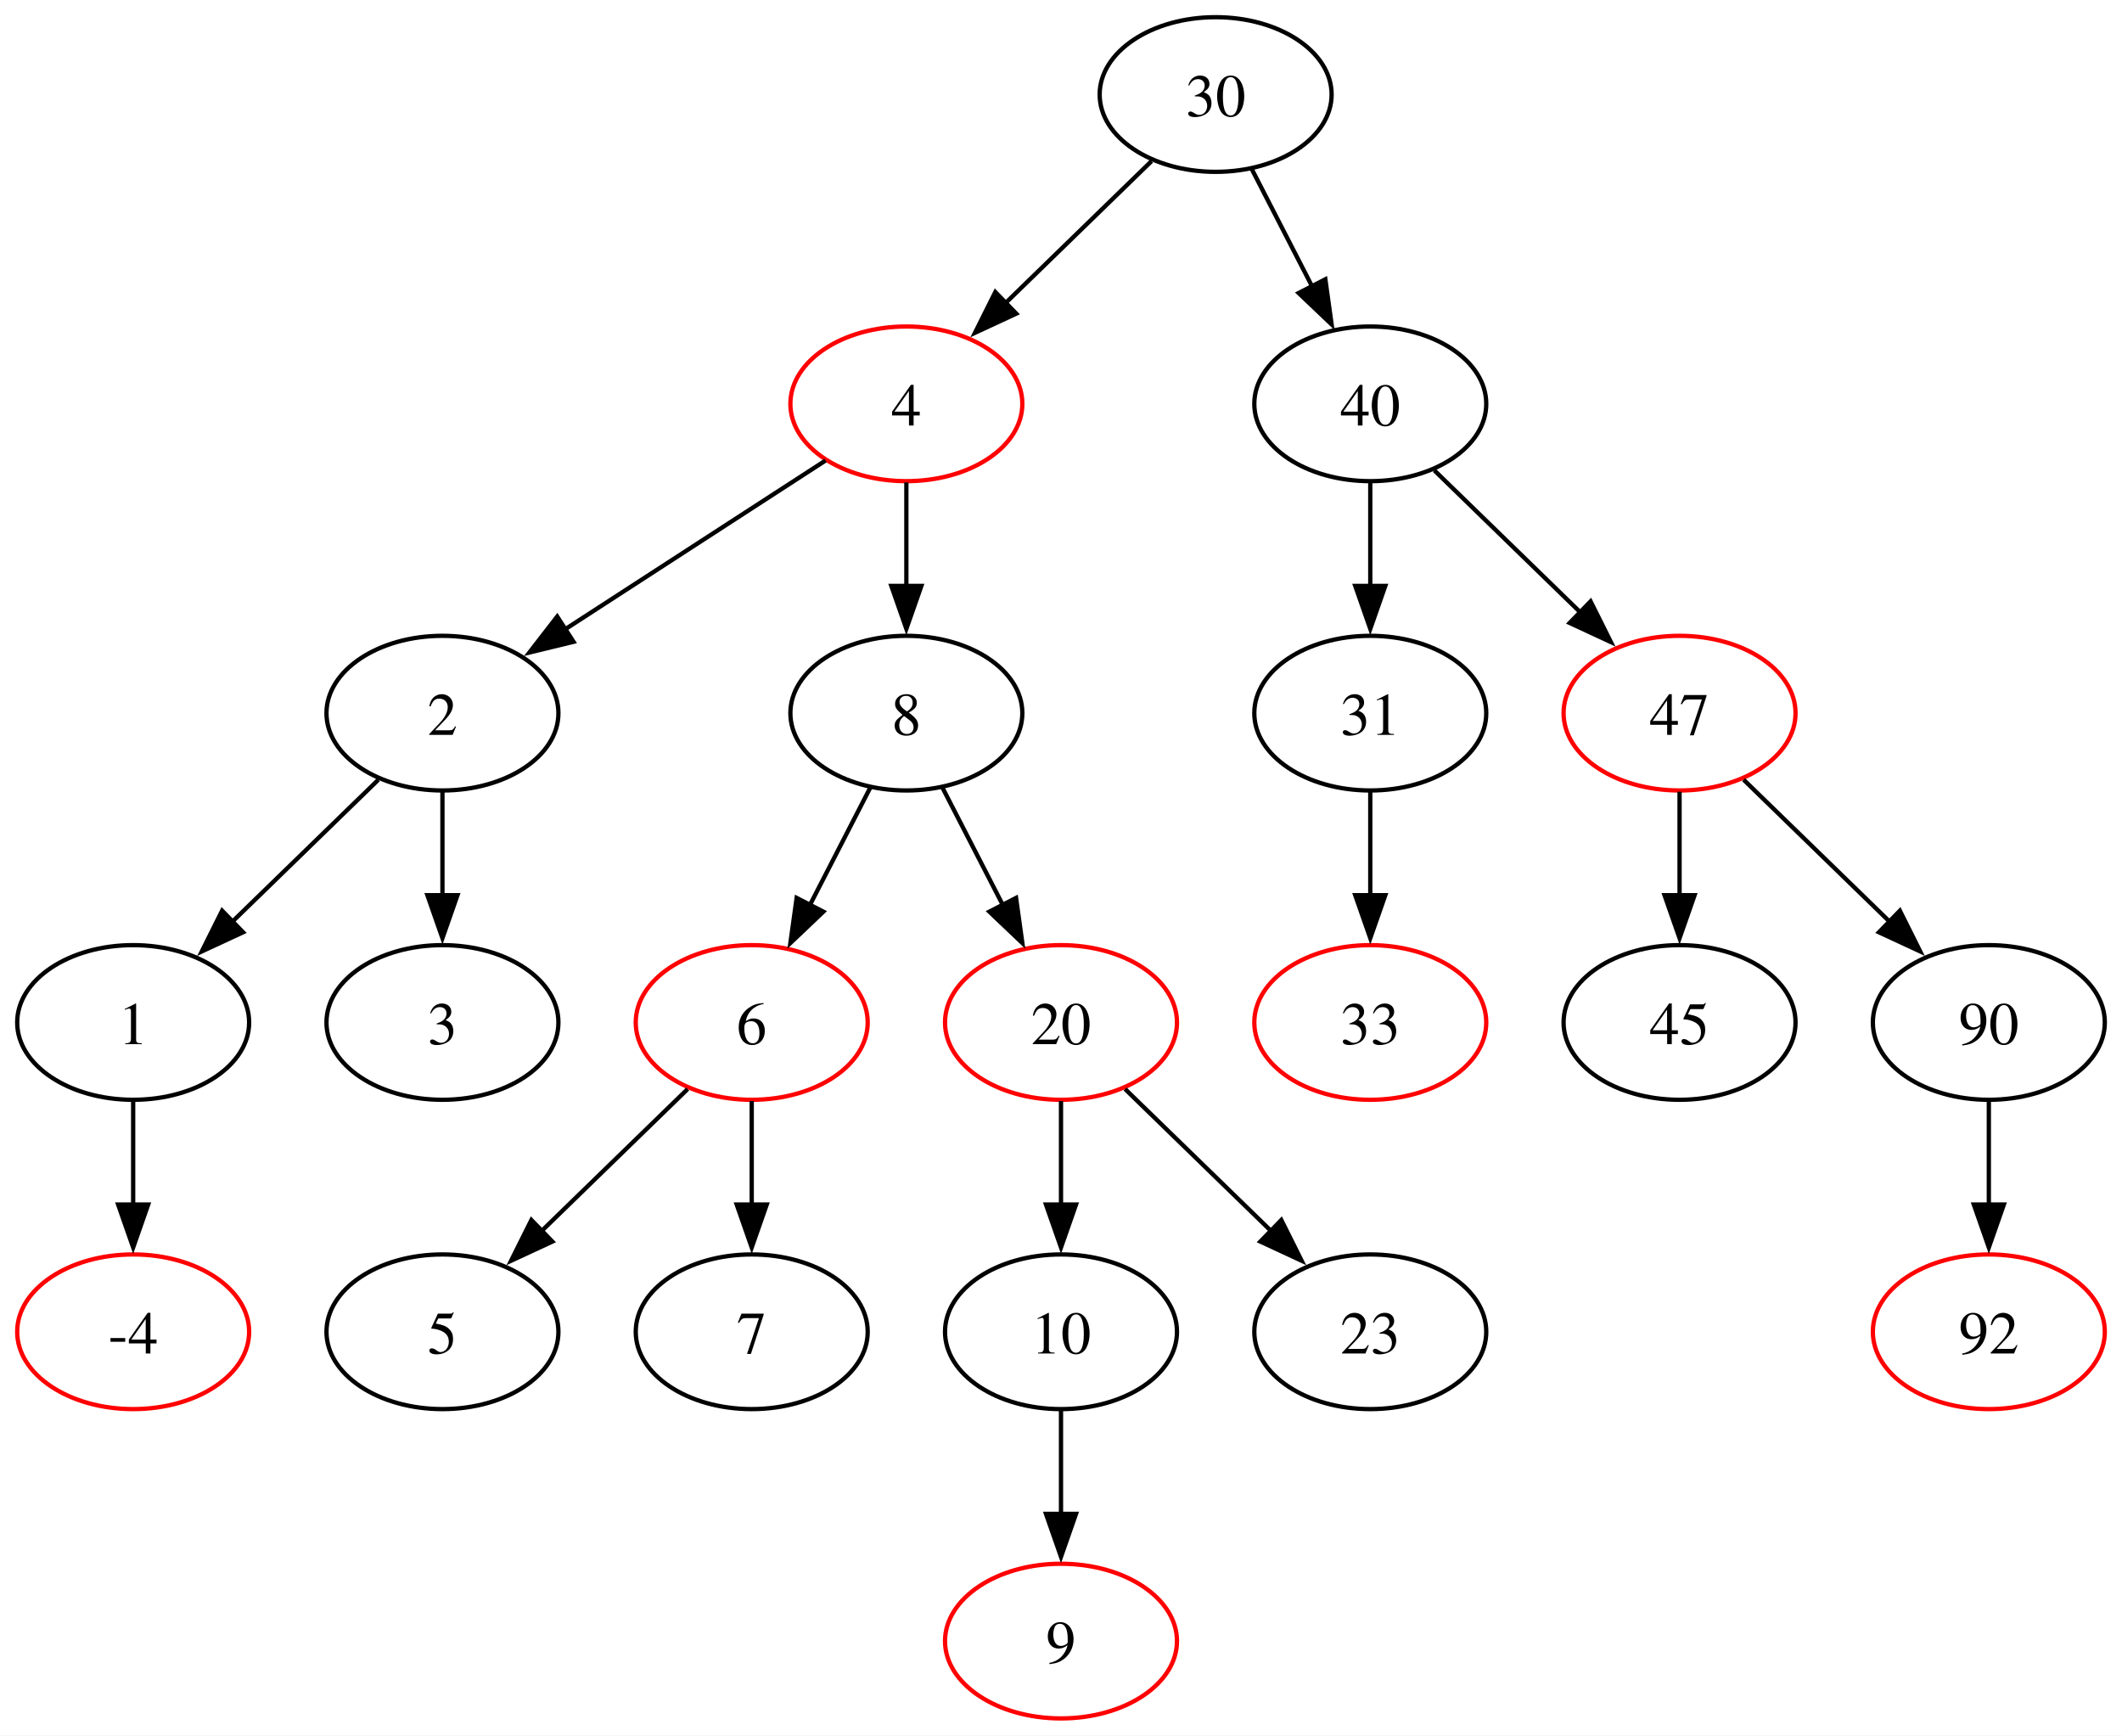
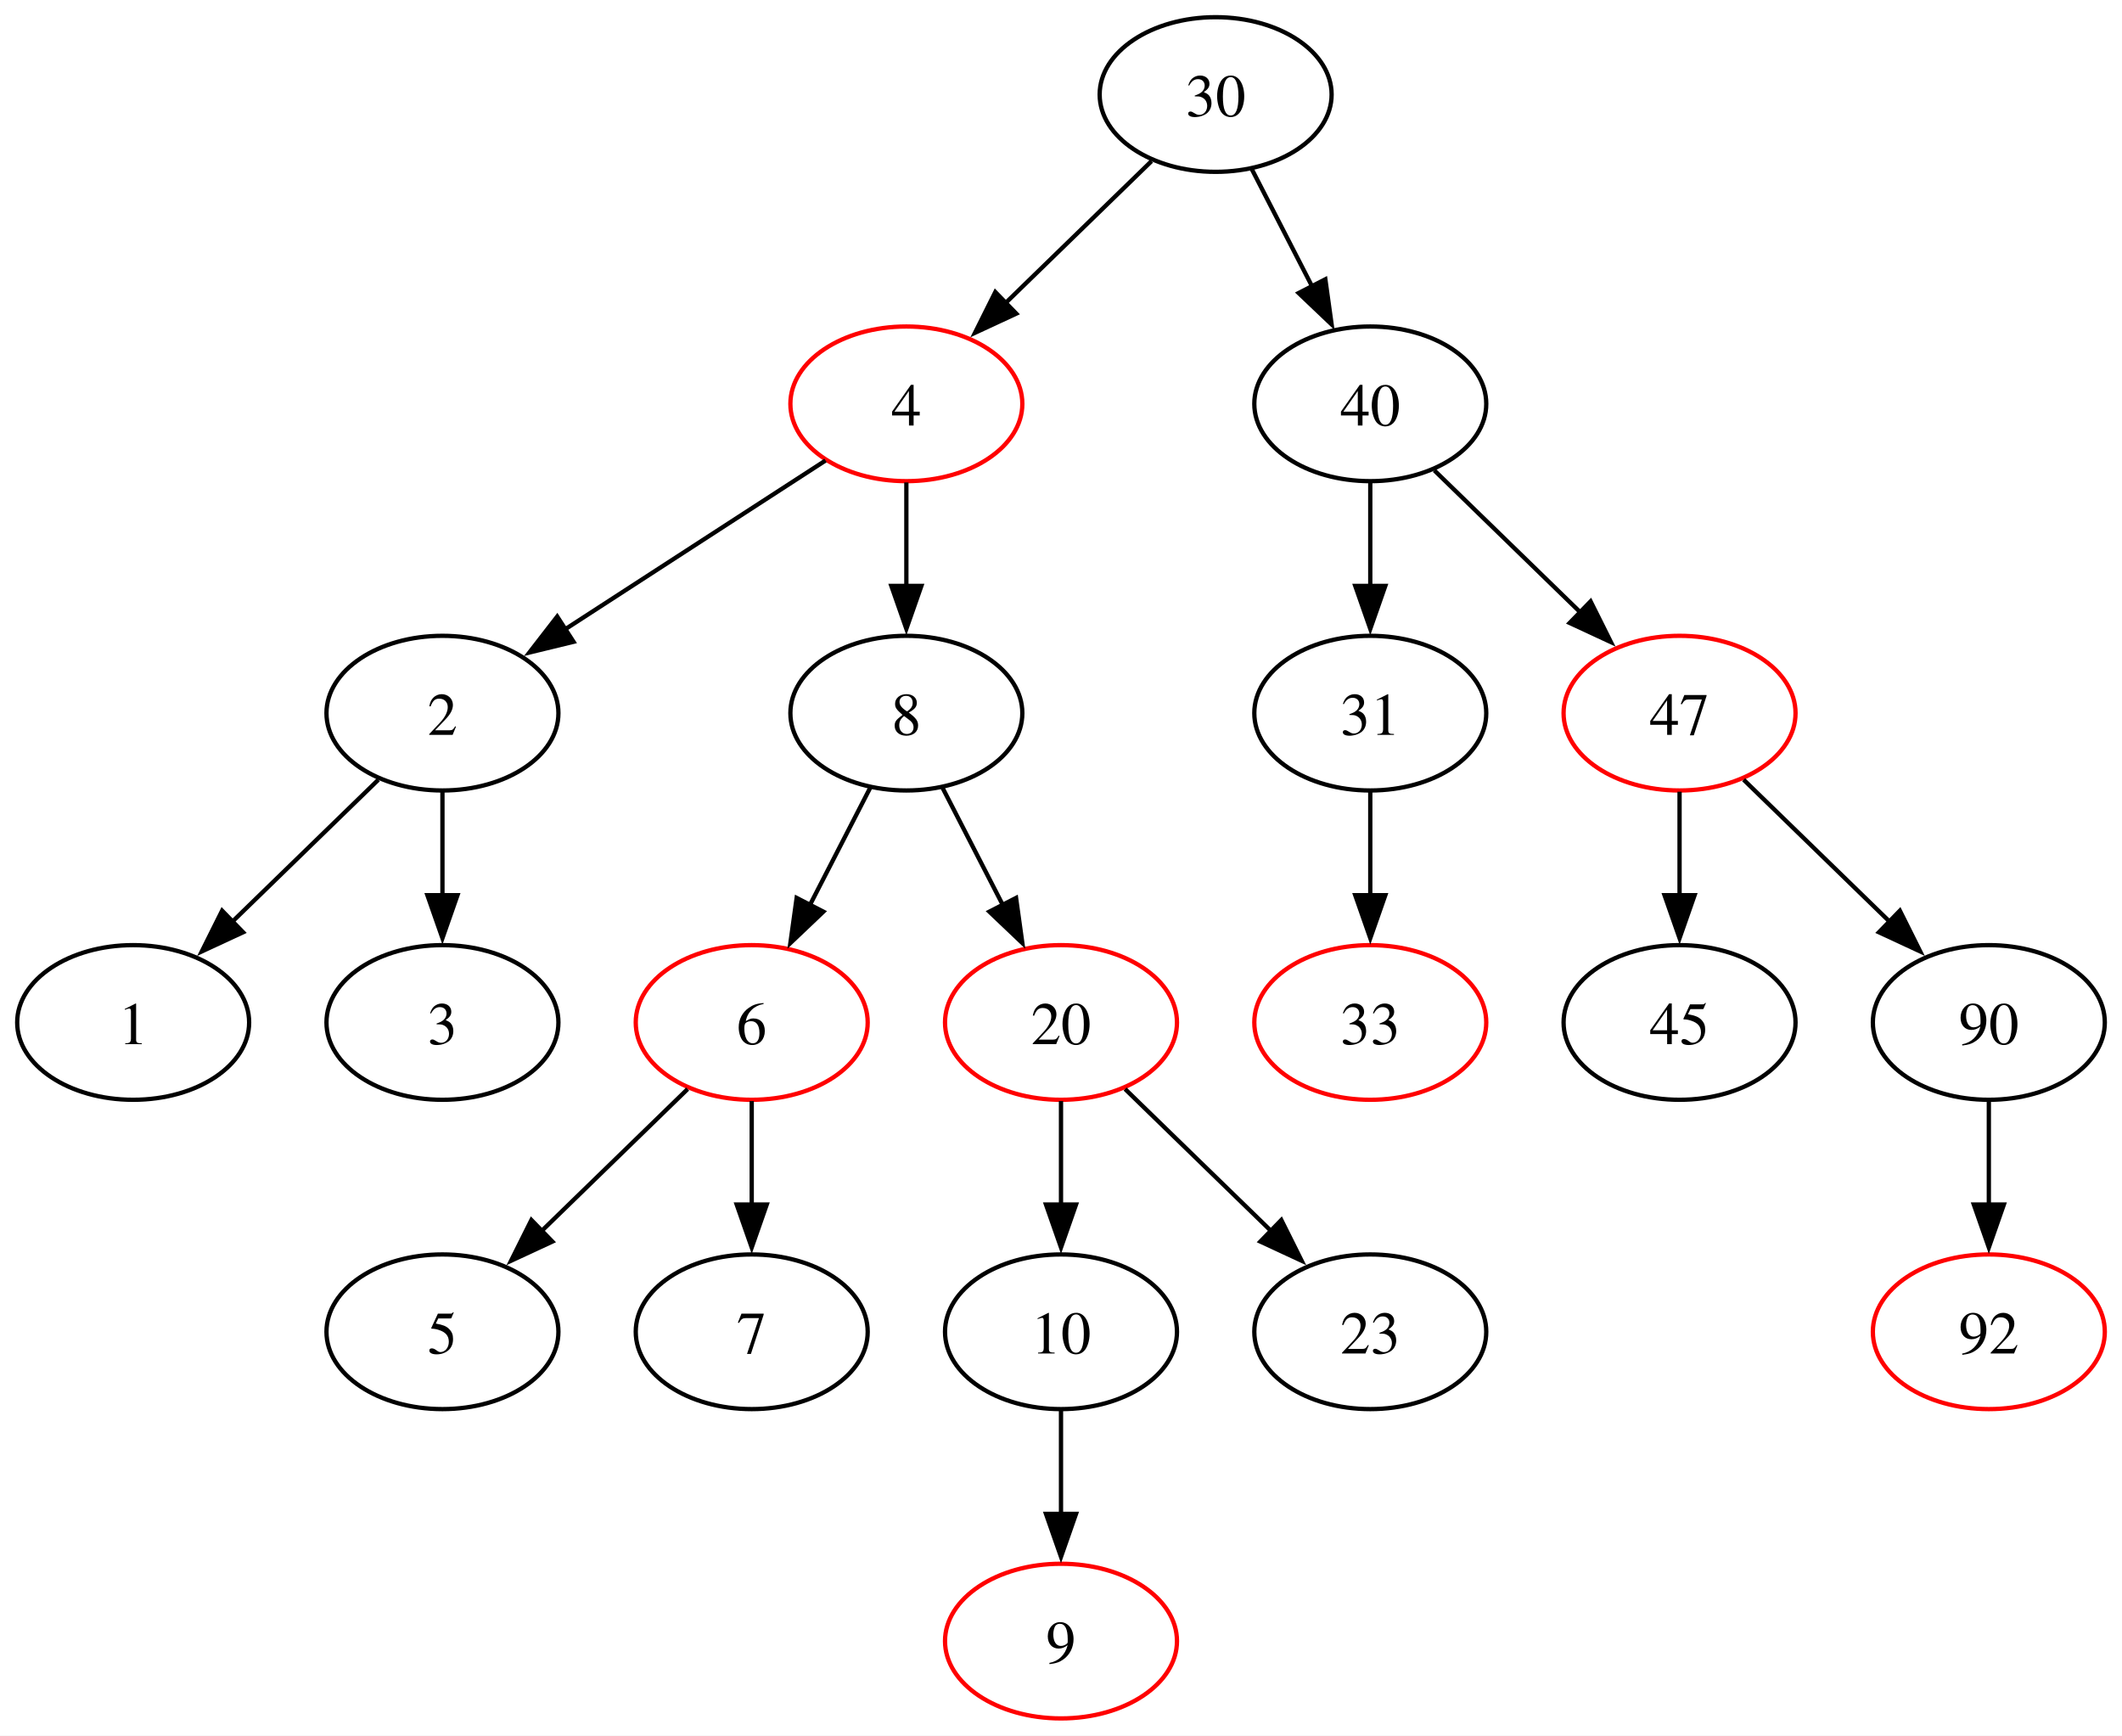
<svg xmlns="http://www.w3.org/2000/svg" width="494pt" height="404pt" viewBox="0.00 0.00 494.00 404.00">
  <g id="graph0" class="graph" transform="scale(1 1) rotate(0) translate(4 400)">
    <polygon fill="white" stroke="none" points="-4,4 -4,-400 490,-400 490,4 -4,4" />
    <g id="node1" class="node">
      <ellipse fill="none" stroke="black" cx="279" cy="-378" rx="27" ry="18" />
      <text text-anchor="middle" x="279" y="-372.95" font-family="Times,serif" font-size="14.00">30</text>
    </g>
    <g id="node2" class="node">
      <ellipse fill="none" stroke="red" cx="207" cy="-306" rx="27" ry="18" />
      <text text-anchor="middle" x="207" y="-300.95" font-family="Times,serif" font-size="14.00">4</text>
    </g>
    <g id="edge1" class="edge">
      <path fill="none" stroke="black" d="M264.08,-362.5C254.23,-352.92 241.14,-340.19 229.97,-329.34" />
      <polygon fill="black" stroke="black" points="232.59,-327 222.98,-322.54 227.71,-332.02 232.59,-327" />
    </g>
-     <g id="node15" class="node">
+     <g id="node14" class="node">
      <ellipse fill="none" stroke="black" cx="315" cy="-306" rx="27" ry="18" />
      <text text-anchor="middle" x="315" y="-300.95" font-family="Times,serif" font-size="14.00">40</text>
    </g>
-     <g id="edge14" class="edge">
+     <g id="edge13" class="edge">
      <path fill="none" stroke="black" d="M287.35,-360.76C291.58,-352.55 296.81,-342.37 301.58,-333.09" />
      <polygon fill="black" stroke="black" points="304.54,-334.99 306,-324.49 298.32,-331.79 304.54,-334.99" />
    </g>
    <g id="node3" class="node">
      <ellipse fill="none" stroke="black" cx="99" cy="-234" rx="27" ry="18" />
      <text text-anchor="middle" x="99" y="-228.95" font-family="Times,serif" font-size="14.00">2</text>
    </g>
    <g id="edge2" class="edge">
      <path fill="none" stroke="black" d="M188.19,-292.81C171.41,-281.93 146.61,-265.86 127.41,-253.42" />
      <polygon fill="black" stroke="black" points="129.52,-250.61 119.23,-248.11 125.72,-256.49 129.52,-250.61" />
    </g>
-     <g id="node7" class="node">
+     <g id="node6" class="node">
      <ellipse fill="none" stroke="black" cx="207" cy="-234" rx="27" ry="18" />
      <text text-anchor="middle" x="207" y="-228.95" font-family="Times,serif" font-size="14.00">8</text>
    </g>
-     <g id="edge6" class="edge">
+     <g id="edge5" class="edge">
      <path fill="none" stroke="black" d="M207,-287.7C207,-280.41 207,-271.73 207,-263.54" />
      <polygon fill="black" stroke="black" points="210.5,-263.62 207,-253.62 203.5,-263.62 210.5,-263.62" />
    </g>
    <g id="node4" class="node">
      <ellipse fill="none" stroke="black" cx="27" cy="-162" rx="27" ry="18" />
      <text text-anchor="middle" x="27" y="-156.95" font-family="Times,serif" font-size="14.00">1</text>
    </g>
    <g id="edge3" class="edge">
      <path fill="none" stroke="black" d="M84.08,-218.5C74.23,-208.92 61.14,-196.19 49.97,-185.34" />
      <polygon fill="black" stroke="black" points="52.59,-183 42.98,-178.54 47.71,-188.02 52.59,-183" />
    </g>
-     <g id="node6" class="node">
+     <g id="node5" class="node">
      <ellipse fill="none" stroke="black" cx="99" cy="-162" rx="27" ry="18" />
      <text text-anchor="middle" x="99" y="-156.95" font-family="Times,serif" font-size="14.00">3</text>
    </g>
-     <g id="edge5" class="edge">
+     <g id="edge4" class="edge">
      <path fill="none" stroke="black" d="M99,-215.7C99,-208.41 99,-199.73 99,-191.54" />
      <polygon fill="black" stroke="black" points="102.5,-191.62 99,-181.62 95.5,-191.62 102.5,-191.62" />
    </g>
-     <g id="node5" class="node">
-       <ellipse fill="none" stroke="red" cx="27" cy="-90" rx="27" ry="18" />
-       <text text-anchor="middle" x="27" y="-84.95" font-family="Times,serif" font-size="14.00">-4</text>
-     </g>
-     <g id="edge4" class="edge">
-       <path fill="none" stroke="black" d="M27,-143.7C27,-136.41 27,-127.73 27,-119.54" />
-       <polygon fill="black" stroke="black" points="30.5,-119.62 27,-109.62 23.5,-119.62 30.5,-119.62" />
-     </g>
-     <g id="node8" class="node">
+     <g id="node7" class="node">
      <ellipse fill="none" stroke="red" cx="171" cy="-162" rx="27" ry="18" />
      <text text-anchor="middle" x="171" y="-156.95" font-family="Times,serif" font-size="14.00">6</text>
    </g>
-     <g id="edge7" class="edge">
+     <g id="edge6" class="edge">
      <path fill="none" stroke="black" d="M198.65,-216.76C194.42,-208.55 189.19,-198.37 184.42,-189.09" />
      <polygon fill="black" stroke="black" points="187.68,-187.79 180,-180.49 181.46,-190.99 187.68,-187.79" />
    </g>
-     <g id="node11" class="node">
+     <g id="node10" class="node">
      <ellipse fill="none" stroke="red" cx="243" cy="-162" rx="27" ry="18" />
      <text text-anchor="middle" x="243" y="-156.95" font-family="Times,serif" font-size="14.00">20</text>
    </g>
-     <g id="edge10" class="edge">
+     <g id="edge9" class="edge">
      <path fill="none" stroke="black" d="M215.35,-216.76C219.58,-208.55 224.81,-198.37 229.58,-189.09" />
      <polygon fill="black" stroke="black" points="232.54,-190.99 234,-180.49 226.32,-187.79 232.54,-190.99" />
    </g>
-     <g id="node9" class="node">
+     <g id="node8" class="node">
      <ellipse fill="none" stroke="black" cx="99" cy="-90" rx="27" ry="18" />
      <text text-anchor="middle" x="99" y="-84.95" font-family="Times,serif" font-size="14.00">5</text>
    </g>
-     <g id="edge8" class="edge">
+     <g id="edge7" class="edge">
      <path fill="none" stroke="black" d="M156.08,-146.5C146.23,-136.92 133.14,-124.19 121.97,-113.34" />
      <polygon fill="black" stroke="black" points="124.59,-111 114.98,-106.54 119.71,-116.02 124.59,-111" />
    </g>
-     <g id="node10" class="node">
+     <g id="node9" class="node">
      <ellipse fill="none" stroke="black" cx="171" cy="-90" rx="27" ry="18" />
      <text text-anchor="middle" x="171" y="-84.95" font-family="Times,serif" font-size="14.00">7</text>
    </g>
-     <g id="edge9" class="edge">
+     <g id="edge8" class="edge">
      <path fill="none" stroke="black" d="M171,-143.7C171,-136.41 171,-127.73 171,-119.54" />
      <polygon fill="black" stroke="black" points="174.5,-119.62 171,-109.62 167.5,-119.62 174.5,-119.62" />
    </g>
-     <g id="node12" class="node">
+     <g id="node11" class="node">
      <ellipse fill="none" stroke="black" cx="243" cy="-90" rx="27" ry="18" />
      <text text-anchor="middle" x="243" y="-84.95" font-family="Times,serif" font-size="14.00">10</text>
    </g>
-     <g id="edge11" class="edge">
+     <g id="edge10" class="edge">
      <path fill="none" stroke="black" d="M243,-143.7C243,-136.41 243,-127.73 243,-119.54" />
      <polygon fill="black" stroke="black" points="246.5,-119.62 243,-109.62 239.5,-119.62 246.5,-119.62" />
    </g>
-     <g id="node14" class="node">
+     <g id="node13" class="node">
      <ellipse fill="none" stroke="black" cx="315" cy="-90" rx="27" ry="18" />
      <text text-anchor="middle" x="315" y="-84.95" font-family="Times,serif" font-size="14.00">23</text>
    </g>
-     <g id="edge13" class="edge">
+     <g id="edge12" class="edge">
      <path fill="none" stroke="black" d="M257.92,-146.5C267.77,-136.92 280.86,-124.19 292.03,-113.34" />
      <polygon fill="black" stroke="black" points="294.29,-116.02 299.02,-106.54 289.41,-111 294.29,-116.02" />
    </g>
-     <g id="node13" class="node">
+     <g id="node12" class="node">
      <ellipse fill="none" stroke="red" cx="243" cy="-18" rx="27" ry="18" />
      <text text-anchor="middle" x="243" y="-12.95" font-family="Times,serif" font-size="14.00">9</text>
    </g>
-     <g id="edge12" class="edge">
+     <g id="edge11" class="edge">
      <path fill="none" stroke="black" d="M243,-71.7C243,-64.41 243,-55.73 243,-47.54" />
      <polygon fill="black" stroke="black" points="246.5,-47.62 243,-37.62 239.5,-47.62 246.5,-47.62" />
    </g>
-     <g id="node16" class="node">
+     <g id="node15" class="node">
      <ellipse fill="none" stroke="black" cx="315" cy="-234" rx="27" ry="18" />
      <text text-anchor="middle" x="315" y="-228.95" font-family="Times,serif" font-size="14.00">31</text>
    </g>
-     <g id="edge15" class="edge">
+     <g id="edge14" class="edge">
      <path fill="none" stroke="black" d="M315,-287.7C315,-280.41 315,-271.73 315,-263.54" />
      <polygon fill="black" stroke="black" points="318.5,-263.62 315,-253.62 311.5,-263.62 318.5,-263.62" />
    </g>
-     <g id="node18" class="node">
+     <g id="node17" class="node">
      <ellipse fill="none" stroke="red" cx="387" cy="-234" rx="27" ry="18" />
      <text text-anchor="middle" x="387" y="-228.95" font-family="Times,serif" font-size="14.00">47</text>
    </g>
-     <g id="edge17" class="edge">
+     <g id="edge16" class="edge">
      <path fill="none" stroke="black" d="M329.92,-290.5C339.77,-280.92 352.86,-268.19 364.03,-257.34" />
      <polygon fill="black" stroke="black" points="366.29,-260.02 371.02,-250.54 361.41,-255 366.29,-260.02" />
    </g>
-     <g id="node17" class="node">
+     <g id="node16" class="node">
      <ellipse fill="none" stroke="red" cx="315" cy="-162" rx="27" ry="18" />
      <text text-anchor="middle" x="315" y="-156.95" font-family="Times,serif" font-size="14.00">33</text>
    </g>
-     <g id="edge16" class="edge">
+     <g id="edge15" class="edge">
      <path fill="none" stroke="black" d="M315,-215.7C315,-208.41 315,-199.73 315,-191.54" />
      <polygon fill="black" stroke="black" points="318.5,-191.62 315,-181.62 311.5,-191.62 318.5,-191.62" />
    </g>
-     <g id="node19" class="node">
+     <g id="node18" class="node">
      <ellipse fill="none" stroke="black" cx="387" cy="-162" rx="27" ry="18" />
      <text text-anchor="middle" x="387" y="-156.95" font-family="Times,serif" font-size="14.00">45</text>
    </g>
-     <g id="edge18" class="edge">
+     <g id="edge17" class="edge">
      <path fill="none" stroke="black" d="M387,-215.7C387,-208.41 387,-199.73 387,-191.54" />
      <polygon fill="black" stroke="black" points="390.5,-191.62 387,-181.62 383.5,-191.62 390.5,-191.62" />
    </g>
-     <g id="node20" class="node">
+     <g id="node19" class="node">
      <ellipse fill="none" stroke="black" cx="459" cy="-162" rx="27" ry="18" />
      <text text-anchor="middle" x="459" y="-156.95" font-family="Times,serif" font-size="14.00">90</text>
    </g>
-     <g id="edge19" class="edge">
+     <g id="edge18" class="edge">
      <path fill="none" stroke="black" d="M401.92,-218.5C411.77,-208.92 424.86,-196.19 436.03,-185.34" />
      <polygon fill="black" stroke="black" points="438.29,-188.02 443.02,-178.54 433.41,-183 438.29,-188.02" />
    </g>
-     <g id="node21" class="node">
+     <g id="node20" class="node">
      <ellipse fill="none" stroke="red" cx="459" cy="-90" rx="27" ry="18" />
      <text text-anchor="middle" x="459" y="-84.95" font-family="Times,serif" font-size="14.00">92</text>
    </g>
-     <g id="edge20" class="edge">
+     <g id="edge19" class="edge">
      <path fill="none" stroke="black" d="M459,-143.7C459,-136.41 459,-127.73 459,-119.54" />
      <polygon fill="black" stroke="black" points="462.5,-119.62 459,-109.62 455.5,-119.62 462.5,-119.62" />
    </g>
  </g>
</svg>
